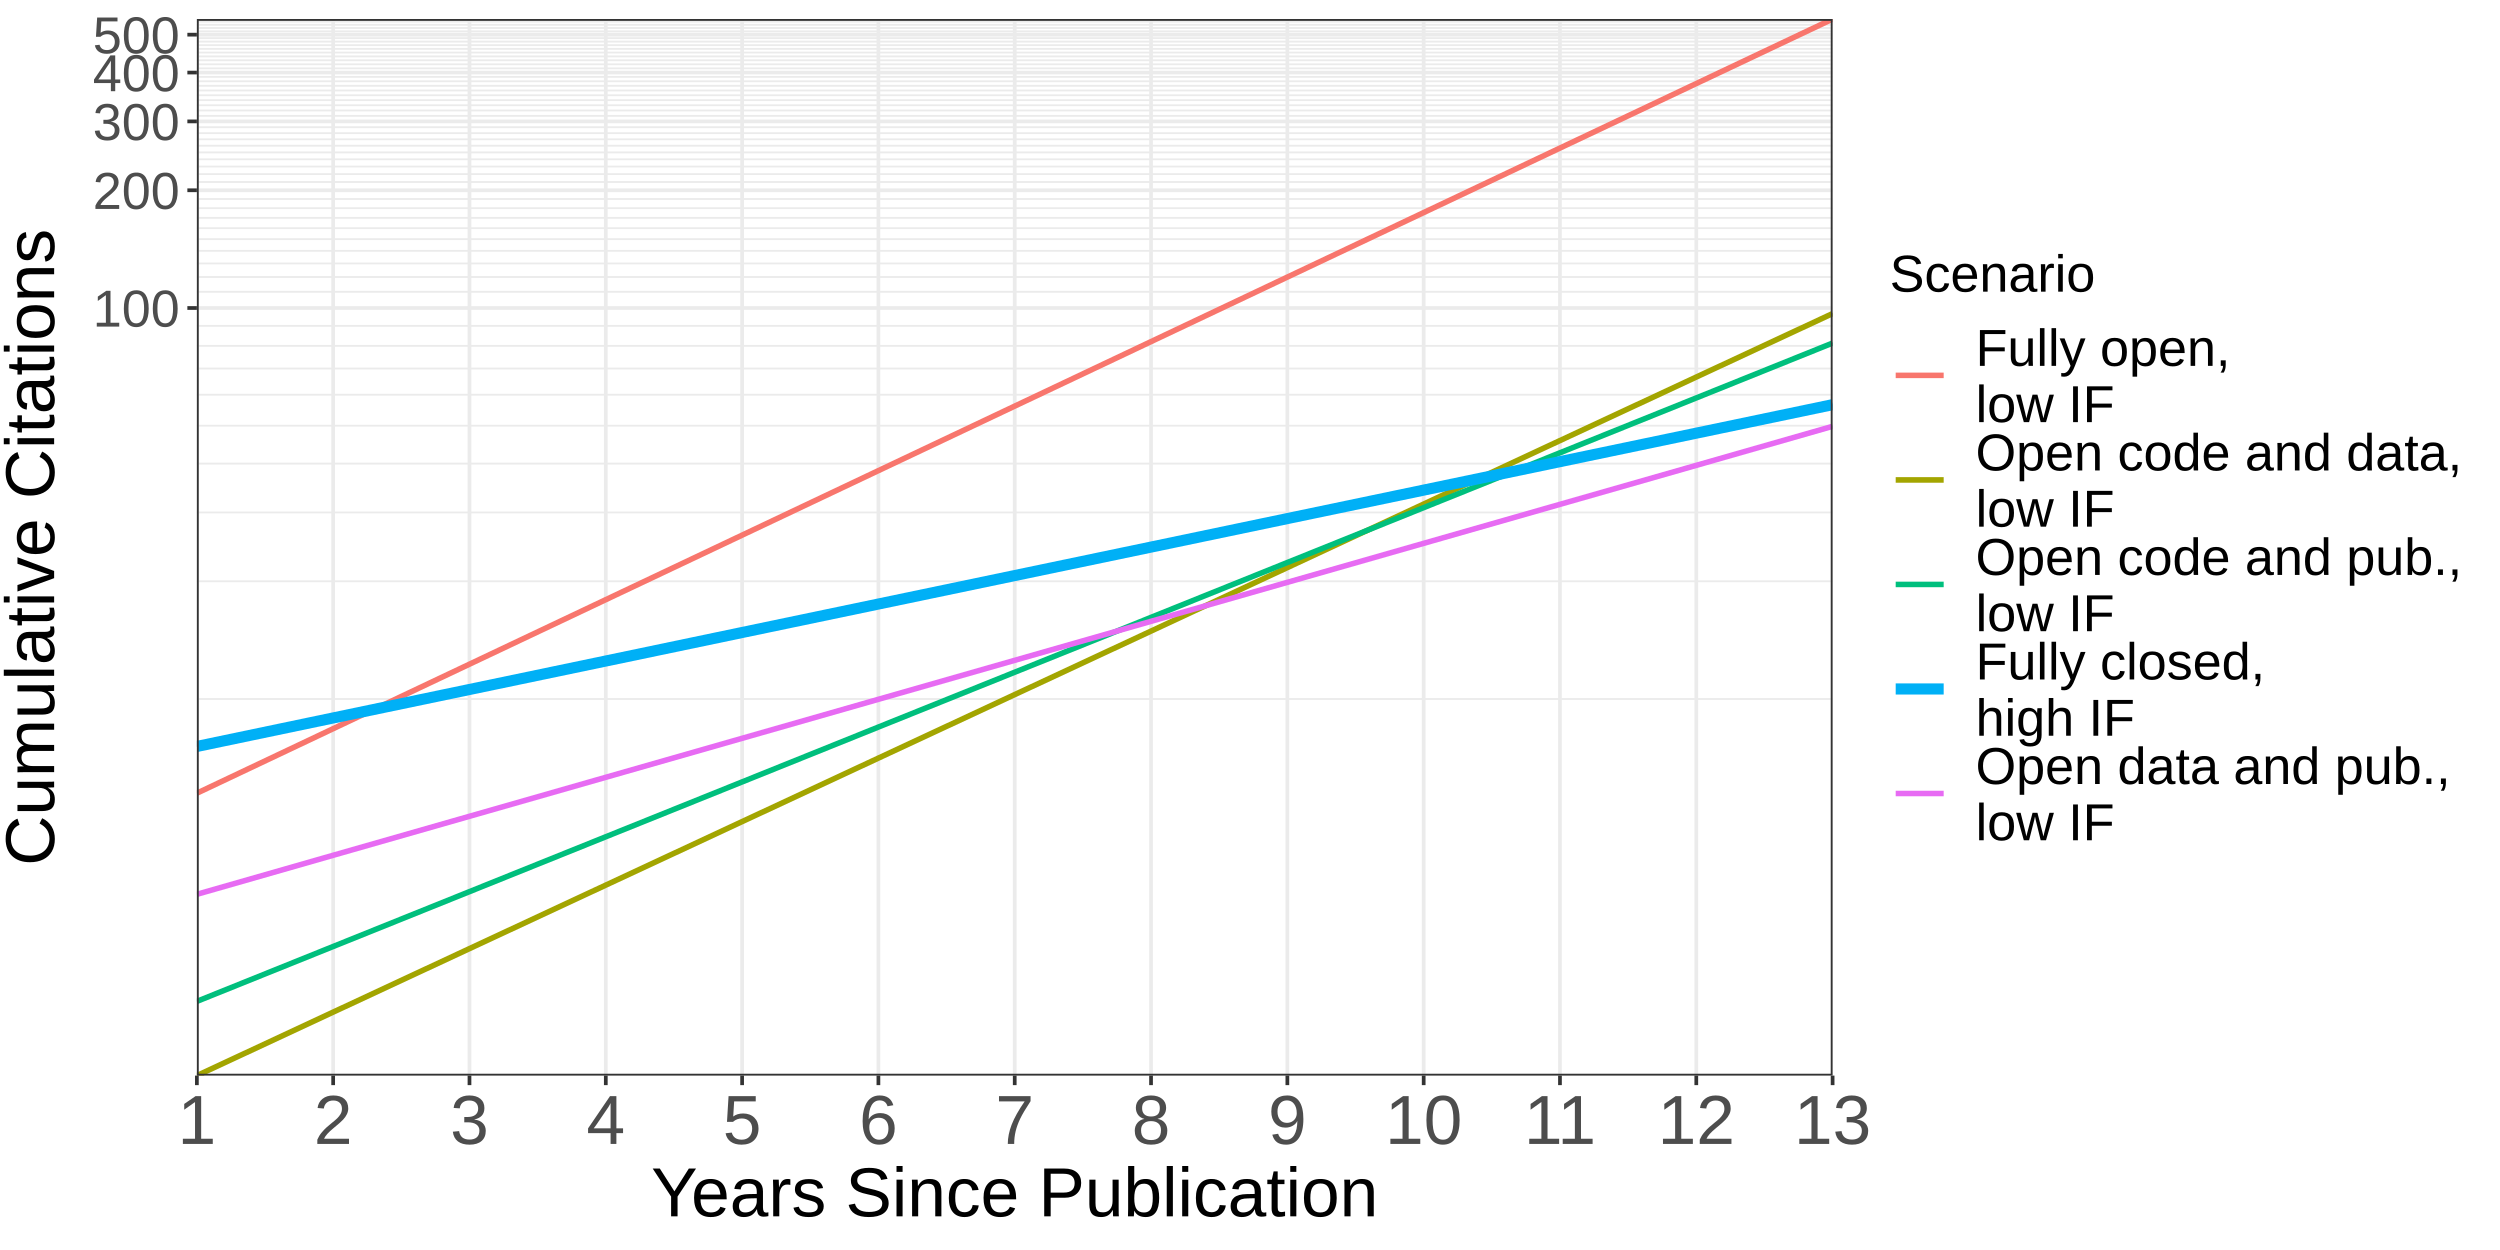
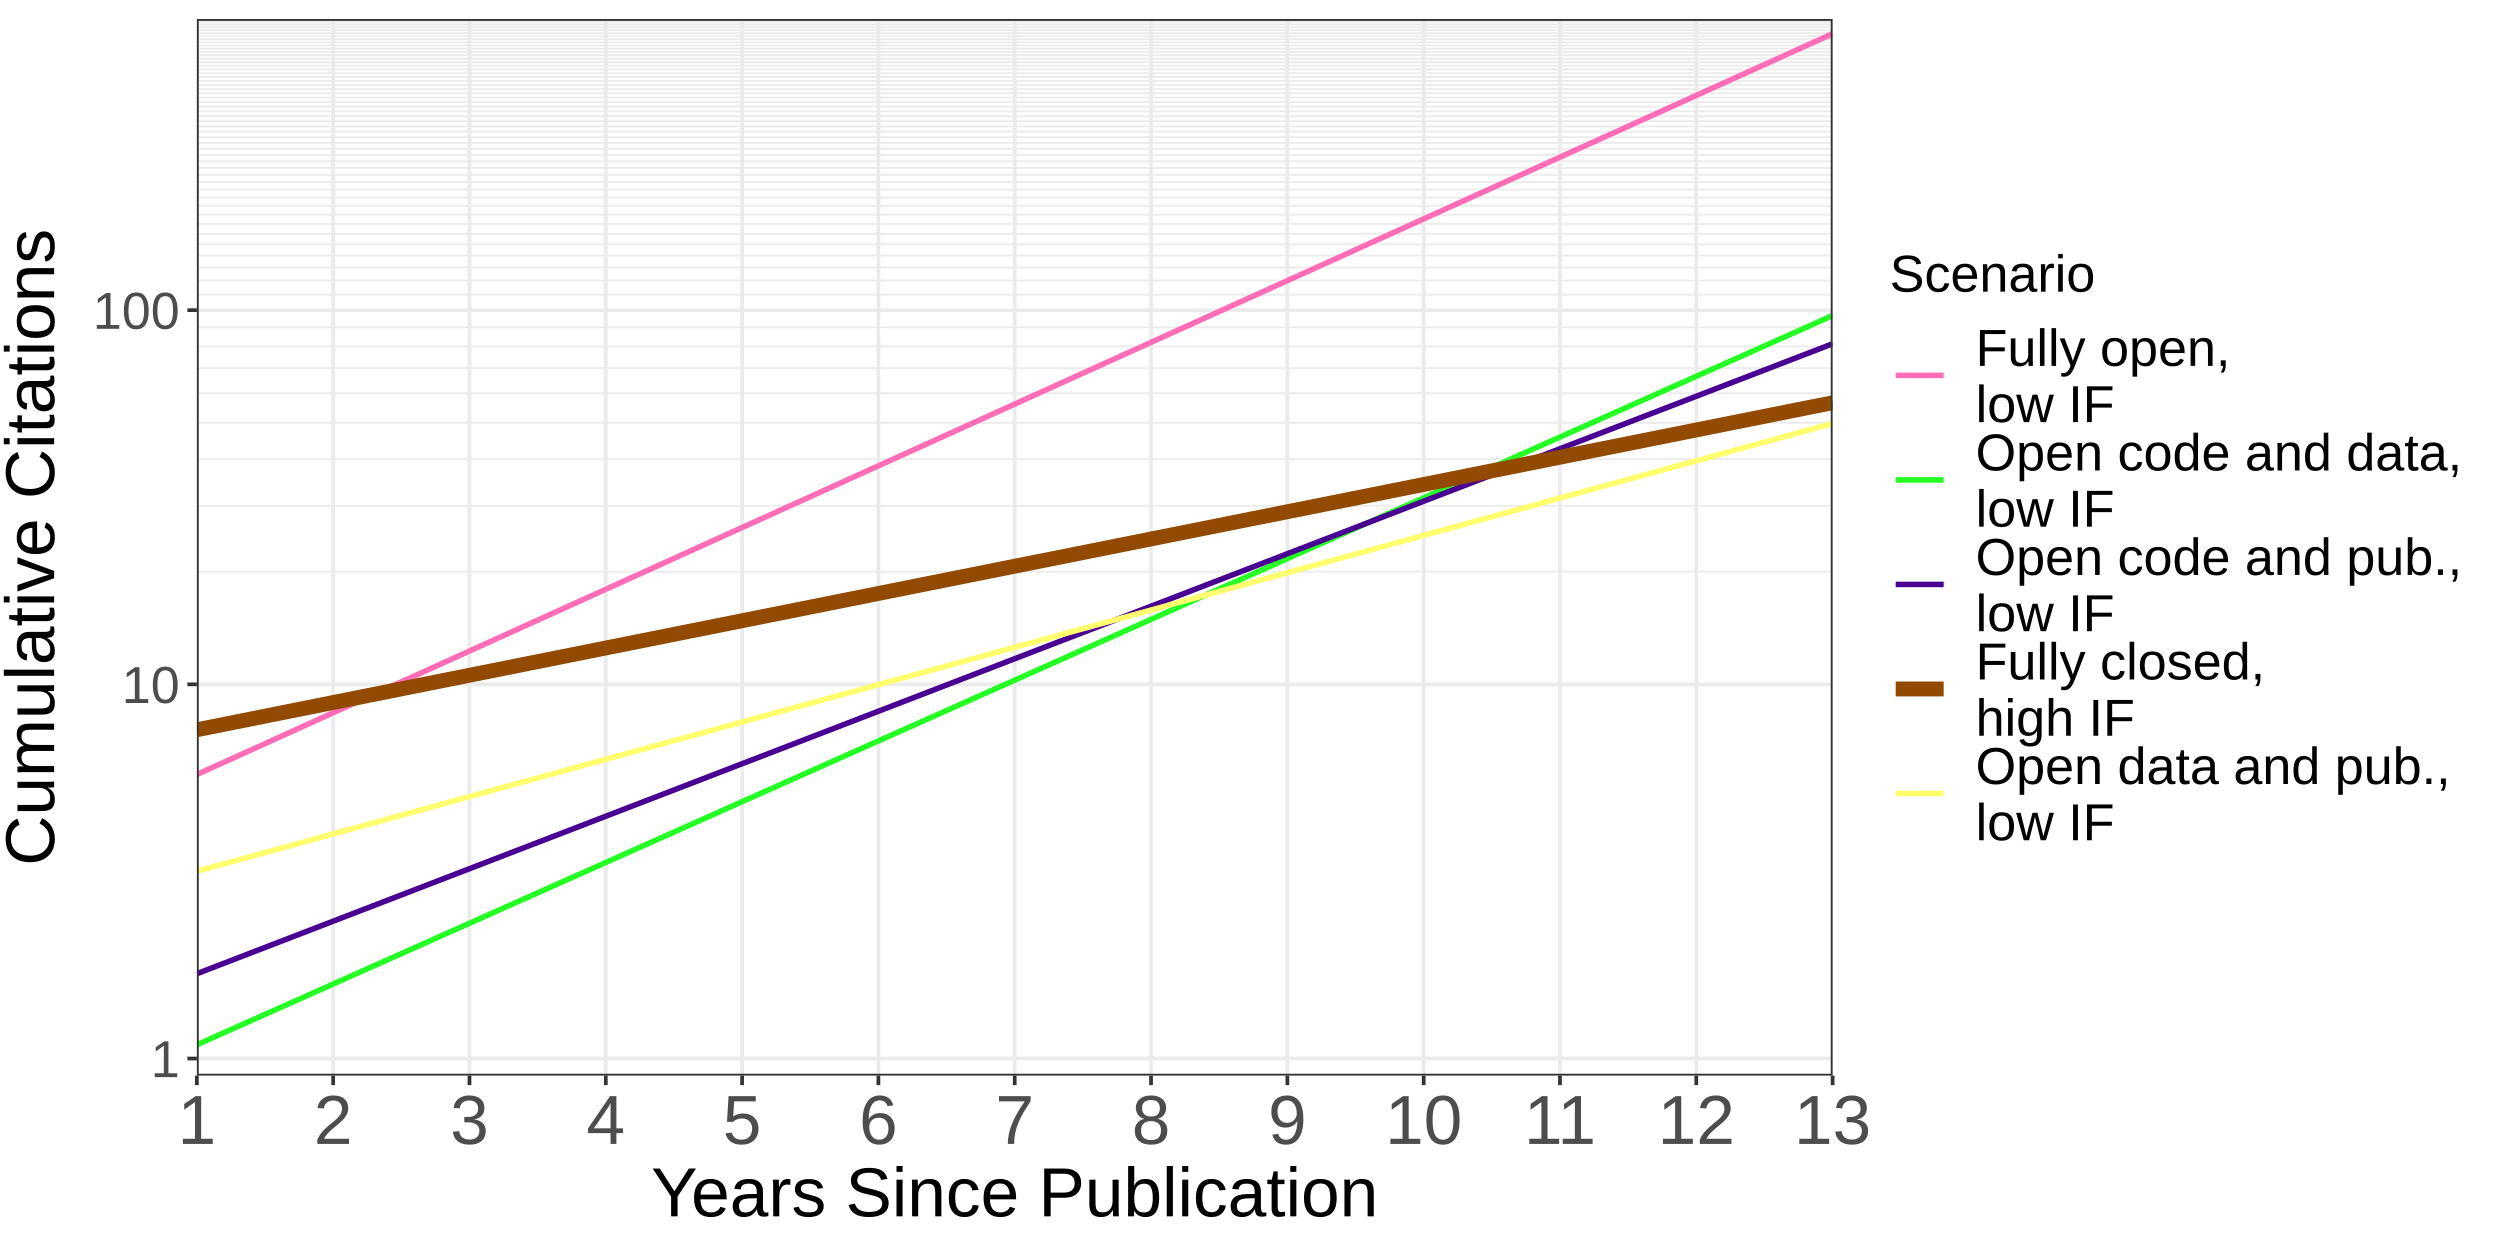
<svg xmlns="http://www.w3.org/2000/svg" class="svglite" width="720.00pt" height="360.00pt" viewBox="0 0 720.00 360.00">
  <defs>
    <style type="text/css">
    .svglite line, .svglite polyline, .svglite polygon, .svglite path, .svglite rect, .svglite circle {
      fill: none;
      stroke: #000000;
      stroke-linecap: round;
      stroke-linejoin: round;
      stroke-miterlimit: 10.00;
    }
    .svglite text {
      white-space: pre;
    }
  </style>
  </defs>
  <rect width="100%" height="100%" style="stroke: none; fill: #FFFFFF;" />
  <defs>
    <clipPath id="cpMC4wMHw3MjAuMDB8MC4wMHwzNjAuMDA=">
      <rect x="0.00" y="0.00" width="720.00" height="360.00" />
    </clipPath>
  </defs>
  <g clip-path="url(#cpMC4wMHw3MjAuMDB8MC4wMHwzNjAuMDA=)">
    <rect x="0" y="0.00" width="720.00" height="360.00" style="stroke-width: 1.07; stroke: #FFFFFF; fill: #FFFFFF;" />
  </g>
  <defs>
    <clipPath id="cpNTYuNzB8NTI3Ljc5fDUuNDh8MzA5Ljc4">
      <rect x="56.70" y="5.48" width="471.09" height="304.30" />
    </clipPath>
  </defs>
  <g clip-path="url(#cpNTYuNzB8NTI3Ljc5fDUuNDh8MzA5Ljc4)">
    <rect x="56.70" y="5.48" width="471.09" height="304.30" style="stroke-width: 1.07; stroke: none; fill: #FFFFFF;" />
-     <polyline points="56.70,201.31 527.79,201.31 " style="stroke-width: 0.53; stroke: #EBEBEB; stroke-linecap: butt;" />
-     <polyline points="56.70,167.41 527.79,167.41 " style="stroke-width: 0.53; stroke: #EBEBEB; stroke-linecap: butt;" />
-     <polyline points="56.70,147.58 527.79,147.58 " style="stroke-width: 0.53; stroke: #EBEBEB; stroke-linecap: butt;" />
-     <polyline points="56.70,133.51 527.79,133.51 " style="stroke-width: 0.53; stroke: #EBEBEB; stroke-linecap: butt;" />
-     <polyline points="56.70,122.60 527.79,122.60 " style="stroke-width: 0.53; stroke: #EBEBEB; stroke-linecap: butt;" />
-     <polyline points="56.70,113.68 527.79,113.68 " style="stroke-width: 0.53; stroke: #EBEBEB; stroke-linecap: butt;" />
-     <polyline points="56.70,106.14 527.79,106.14 " style="stroke-width: 0.53; stroke: #EBEBEB; stroke-linecap: butt;" />
-     <polyline points="56.70,99.61 527.79,99.61 " style="stroke-width: 0.53; stroke: #EBEBEB; stroke-linecap: butt;" />
-     <polyline points="56.70,93.85 527.79,93.85 " style="stroke-width: 0.53; stroke: #EBEBEB; stroke-linecap: butt;" />
-     <polyline points="56.70,84.04 527.79,84.04 " style="stroke-width: 0.53; stroke: #EBEBEB; stroke-linecap: butt;" />
-     <polyline points="56.70,79.78 527.79,79.78 " style="stroke-width: 0.53; stroke: #EBEBEB; stroke-linecap: butt;" />
-     <polyline points="56.70,75.87 527.79,75.87 " style="stroke-width: 0.53; stroke: #EBEBEB; stroke-linecap: butt;" />
-     <polyline points="56.70,72.24 527.79,72.24 " style="stroke-width: 0.53; stroke: #EBEBEB; stroke-linecap: butt;" />
-     <polyline points="56.70,68.87 527.79,68.87 " style="stroke-width: 0.53; stroke: #EBEBEB; stroke-linecap: butt;" />
-     <polyline points="56.70,65.71 527.79,65.71 " style="stroke-width: 0.53; stroke: #EBEBEB; stroke-linecap: butt;" />
-     <polyline points="56.70,62.75 527.79,62.75 " style="stroke-width: 0.53; stroke: #EBEBEB; stroke-linecap: butt;" />
-     <polyline points="56.70,59.95 527.79,59.95 " style="stroke-width: 0.53; stroke: #EBEBEB; stroke-linecap: butt;" />
-     <polyline points="56.70,57.31 527.79,57.31 " style="stroke-width: 0.53; stroke: #EBEBEB; stroke-linecap: butt;" />
-     <polyline points="56.70,52.41 527.79,52.41 " style="stroke-width: 0.53; stroke: #EBEBEB; stroke-linecap: butt;" />
-     <polyline points="56.70,50.14 527.79,50.14 " style="stroke-width: 0.53; stroke: #EBEBEB; stroke-linecap: butt;" />
-     <polyline points="56.70,47.97 527.79,47.97 " style="stroke-width: 0.53; stroke: #EBEBEB; stroke-linecap: butt;" />
-     <polyline points="56.70,45.88 527.79,45.88 " style="stroke-width: 0.53; stroke: #EBEBEB; stroke-linecap: butt;" />
-     <polyline points="56.70,43.89 527.79,43.89 " style="stroke-width: 0.53; stroke: #EBEBEB; stroke-linecap: butt;" />
-     <polyline points="56.70,41.97 527.79,41.97 " style="stroke-width: 0.53; stroke: #EBEBEB; stroke-linecap: butt;" />
-     <polyline points="56.70,40.12 527.79,40.12 " style="stroke-width: 0.53; stroke: #EBEBEB; stroke-linecap: butt;" />
-     <polyline points="56.70,38.35 527.79,38.35 " style="stroke-width: 0.53; stroke: #EBEBEB; stroke-linecap: butt;" />
-     <polyline points="56.70,36.63 527.79,36.63 " style="stroke-width: 0.53; stroke: #EBEBEB; stroke-linecap: butt;" />
-     <polyline points="56.70,33.37 527.79,33.37 " style="stroke-width: 0.53; stroke: #EBEBEB; stroke-linecap: butt;" />
-     <polyline points="56.70,31.81 527.79,31.81 " style="stroke-width: 0.53; stroke: #EBEBEB; stroke-linecap: butt;" />
-     <polyline points="56.70,30.31 527.79,30.31 " style="stroke-width: 0.53; stroke: #EBEBEB; stroke-linecap: butt;" />
-     <polyline points="56.70,28.85 527.79,28.85 " style="stroke-width: 0.53; stroke: #EBEBEB; stroke-linecap: butt;" />
-     <polyline points="56.70,27.43 527.79,27.43 " style="stroke-width: 0.53; stroke: #EBEBEB; stroke-linecap: butt;" />
-     <polyline points="56.70,26.05 527.79,26.05 " style="stroke-width: 0.53; stroke: #EBEBEB; stroke-linecap: butt;" />
-     <polyline points="56.70,24.71 527.79,24.71 " style="stroke-width: 0.53; stroke: #EBEBEB; stroke-linecap: butt;" />
-     <polyline points="56.70,23.41 527.79,23.41 " style="stroke-width: 0.53; stroke: #EBEBEB; stroke-linecap: butt;" />
-     <polyline points="56.70,22.14 527.79,22.14 " style="stroke-width: 0.53; stroke: #EBEBEB; stroke-linecap: butt;" />
-     <polyline points="56.70,19.69 527.79,19.69 " style="stroke-width: 0.53; stroke: #EBEBEB; stroke-linecap: butt;" />
-     <polyline points="56.70,18.52 527.79,18.52 " style="stroke-width: 0.53; stroke: #EBEBEB; stroke-linecap: butt;" />
-     <polyline points="56.70,17.36 527.79,17.36 " style="stroke-width: 0.53; stroke: #EBEBEB; stroke-linecap: butt;" />
-     <polyline points="56.70,16.24 527.79,16.24 " style="stroke-width: 0.53; stroke: #EBEBEB; stroke-linecap: butt;" />
-     <polyline points="56.70,15.14 527.79,15.14 " style="stroke-width: 0.53; stroke: #EBEBEB; stroke-linecap: butt;" />
-     <polyline points="56.70,14.07 527.79,14.07 " style="stroke-width: 0.53; stroke: #EBEBEB; stroke-linecap: butt;" />
-     <polyline points="56.70,13.01 527.79,13.01 " style="stroke-width: 0.53; stroke: #EBEBEB; stroke-linecap: butt;" />
-     <polyline points="56.70,11.98 527.79,11.98 " style="stroke-width: 0.53; stroke: #EBEBEB; stroke-linecap: butt;" />
-     <polyline points="56.70,10.98 527.79,10.98 " style="stroke-width: 0.53; stroke: #EBEBEB; stroke-linecap: butt;" />
-     <polyline points="56.70,9.02 527.79,9.02 " style="stroke-width: 0.53; stroke: #EBEBEB; stroke-linecap: butt;" />
-     <polyline points="56.70,8.07 527.79,8.07 " style="stroke-width: 0.53; stroke: #EBEBEB; stroke-linecap: butt;" />
-     <polyline points="56.70,7.14 527.79,7.14 " style="stroke-width: 0.53; stroke: #EBEBEB; stroke-linecap: butt;" />
-     <polyline points="56.70,6.22 527.79,6.22 " style="stroke-width: 0.53; stroke: #EBEBEB; stroke-linecap: butt;" />
-     <polyline points="56.70,88.70 527.79,88.70 " style="stroke-width: 1.07; stroke: #EBEBEB; stroke-linecap: butt;" />
-     <polyline points="56.70,54.80 527.79,54.80 " style="stroke-width: 1.07; stroke: #EBEBEB; stroke-linecap: butt;" />
-     <polyline points="56.70,34.97 527.79,34.97 " style="stroke-width: 1.07; stroke: #EBEBEB; stroke-linecap: butt;" />
-     <polyline points="56.70,20.90 527.79,20.90 " style="stroke-width: 1.07; stroke: #EBEBEB; stroke-linecap: butt;" />
-     <polyline points="56.70,9.99 527.79,9.99 " style="stroke-width: 1.07; stroke: #EBEBEB; stroke-linecap: butt;" />
+     <polyline points="56.70,164.65 527.79,164.65 " style="stroke-width: 0.53; stroke: #EBEBEB; stroke-linecap: butt;" />
+     <polyline points="56.70,145.68 527.79,145.68 " style="stroke-width: 0.53; stroke: #EBEBEB; stroke-linecap: butt;" />
+     <polyline points="56.70,132.21 527.79,132.21 " style="stroke-width: 0.53; stroke: #EBEBEB; stroke-linecap: butt;" />
+     <polyline points="56.70,121.77 527.79,121.77 " style="stroke-width: 0.53; stroke: #EBEBEB; stroke-linecap: butt;" />
+     <polyline points="56.70,113.24 527.79,113.24 " style="stroke-width: 0.53; stroke: #EBEBEB; stroke-linecap: butt;" />
+     <polyline points="56.70,106.03 527.79,106.03 " style="stroke-width: 0.53; stroke: #EBEBEB; stroke-linecap: butt;" />
+     <polyline points="56.70,99.78 527.79,99.78 " style="stroke-width: 0.53; stroke: #EBEBEB; stroke-linecap: butt;" />
+     <polyline points="56.70,94.26 527.79,94.26 " style="stroke-width: 0.53; stroke: #EBEBEB; stroke-linecap: butt;" />
+     <polyline points="56.70,84.87 527.79,84.87 " style="stroke-width: 0.53; stroke: #EBEBEB; stroke-linecap: butt;" />
+     <polyline points="56.70,80.80 527.79,80.80 " style="stroke-width: 0.53; stroke: #EBEBEB; stroke-linecap: butt;" />
+     <polyline points="56.70,77.05 527.79,77.05 " style="stroke-width: 0.53; stroke: #EBEBEB; stroke-linecap: butt;" />
+     <polyline points="56.70,73.59 527.79,73.59 " style="stroke-width: 0.53; stroke: #EBEBEB; stroke-linecap: butt;" />
+     <polyline points="56.70,70.36 527.79,70.36 " style="stroke-width: 0.53; stroke: #EBEBEB; stroke-linecap: butt;" />
+     <polyline points="56.70,67.34 527.79,67.34 " style="stroke-width: 0.53; stroke: #EBEBEB; stroke-linecap: butt;" />
+     <polyline points="56.70,64.50 527.79,64.50 " style="stroke-width: 0.53; stroke: #EBEBEB; stroke-linecap: butt;" />
+     <polyline points="56.70,61.82 527.79,61.82 " style="stroke-width: 0.53; stroke: #EBEBEB; stroke-linecap: butt;" />
+     <polyline points="56.70,59.29 527.79,59.29 " style="stroke-width: 0.53; stroke: #EBEBEB; stroke-linecap: butt;" />
+     <polyline points="56.70,56.89 527.79,56.89 " style="stroke-width: 0.53; stroke: #EBEBEB; stroke-linecap: butt;" />
+     <polyline points="56.70,54.61 527.79,54.61 " style="stroke-width: 0.53; stroke: #EBEBEB; stroke-linecap: butt;" />
+     <polyline points="56.70,52.43 527.79,52.43 " style="stroke-width: 0.53; stroke: #EBEBEB; stroke-linecap: butt;" />
+     <polyline points="56.70,50.35 527.79,50.35 " style="stroke-width: 0.53; stroke: #EBEBEB; stroke-linecap: butt;" />
+     <polyline points="56.70,48.36 527.79,48.36 " style="stroke-width: 0.53; stroke: #EBEBEB; stroke-linecap: butt;" />
+     <polyline points="56.70,46.45 527.79,46.45 " style="stroke-width: 0.53; stroke: #EBEBEB; stroke-linecap: butt;" />
+     <polyline points="56.70,44.62 527.79,44.62 " style="stroke-width: 0.53; stroke: #EBEBEB; stroke-linecap: butt;" />
+     <polyline points="56.70,42.85 527.79,42.85 " style="stroke-width: 0.53; stroke: #EBEBEB; stroke-linecap: butt;" />
+     <polyline points="56.70,41.15 527.79,41.15 " style="stroke-width: 0.53; stroke: #EBEBEB; stroke-linecap: butt;" />
+     <polyline points="56.70,39.51 527.79,39.51 " style="stroke-width: 0.53; stroke: #EBEBEB; stroke-linecap: butt;" />
+     <polyline points="56.70,37.92 527.79,37.92 " style="stroke-width: 0.53; stroke: #EBEBEB; stroke-linecap: butt;" />
+     <polyline points="56.70,36.38 527.79,36.38 " style="stroke-width: 0.53; stroke: #EBEBEB; stroke-linecap: butt;" />
+     <polyline points="56.70,34.90 527.79,34.90 " style="stroke-width: 0.53; stroke: #EBEBEB; stroke-linecap: butt;" />
+     <polyline points="56.70,33.46 527.79,33.46 " style="stroke-width: 0.53; stroke: #EBEBEB; stroke-linecap: butt;" />
+     <polyline points="56.70,32.06 527.79,32.06 " style="stroke-width: 0.53; stroke: #EBEBEB; stroke-linecap: butt;" />
+     <polyline points="56.70,30.70 527.79,30.70 " style="stroke-width: 0.53; stroke: #EBEBEB; stroke-linecap: butt;" />
+     <polyline points="56.70,29.39 527.79,29.39 " style="stroke-width: 0.53; stroke: #EBEBEB; stroke-linecap: butt;" />
+     <polyline points="56.70,28.10 527.79,28.10 " style="stroke-width: 0.53; stroke: #EBEBEB; stroke-linecap: butt;" />
+     <polyline points="56.70,26.86 527.79,26.86 " style="stroke-width: 0.53; stroke: #EBEBEB; stroke-linecap: butt;" />
+     <polyline points="56.70,25.64 527.79,25.64 " style="stroke-width: 0.53; stroke: #EBEBEB; stroke-linecap: butt;" />
+     <polyline points="56.70,24.46 527.79,24.46 " style="stroke-width: 0.53; stroke: #EBEBEB; stroke-linecap: butt;" />
+     <polyline points="56.70,23.30 527.79,23.30 " style="stroke-width: 0.53; stroke: #EBEBEB; stroke-linecap: butt;" />
+     <polyline points="56.70,22.17 527.79,22.17 " style="stroke-width: 0.53; stroke: #EBEBEB; stroke-linecap: butt;" />
+     <polyline points="56.70,21.07 527.79,21.07 " style="stroke-width: 0.53; stroke: #EBEBEB; stroke-linecap: butt;" />
+     <polyline points="56.70,19.99 527.79,19.99 " style="stroke-width: 0.53; stroke: #EBEBEB; stroke-linecap: butt;" />
+     <polyline points="56.70,18.94 527.79,18.94 " style="stroke-width: 0.53; stroke: #EBEBEB; stroke-linecap: butt;" />
+     <polyline points="56.70,17.91 527.79,17.91 " style="stroke-width: 0.53; stroke: #EBEBEB; stroke-linecap: butt;" />
+     <polyline points="56.70,16.91 527.79,16.91 " style="stroke-width: 0.53; stroke: #EBEBEB; stroke-linecap: butt;" />
+     <polyline points="56.70,15.92 527.79,15.92 " style="stroke-width: 0.53; stroke: #EBEBEB; stroke-linecap: butt;" />
+     <polyline points="56.70,14.96 527.79,14.96 " style="stroke-width: 0.53; stroke: #EBEBEB; stroke-linecap: butt;" />
+     <polyline points="56.70,14.01 527.79,14.01 " style="stroke-width: 0.53; stroke: #EBEBEB; stroke-linecap: butt;" />
+     <polyline points="56.70,13.09 527.79,13.09 " style="stroke-width: 0.53; stroke: #EBEBEB; stroke-linecap: butt;" />
+     <polyline points="56.70,12.18 527.79,12.18 " style="stroke-width: 0.53; stroke: #EBEBEB; stroke-linecap: butt;" />
+     <polyline points="56.70,11.29 527.79,11.29 " style="stroke-width: 0.53; stroke: #EBEBEB; stroke-linecap: butt;" />
+     <polyline points="56.70,10.41 527.79,10.41 " style="stroke-width: 0.53; stroke: #EBEBEB; stroke-linecap: butt;" />
+     <polyline points="56.70,9.55 527.79,9.55 " style="stroke-width: 0.53; stroke: #EBEBEB; stroke-linecap: butt;" />
+     <polyline points="56.70,8.71 527.79,8.71 " style="stroke-width: 0.53; stroke: #EBEBEB; stroke-linecap: butt;" />
+     <polyline points="56.70,7.88 527.79,7.88 " style="stroke-width: 0.53; stroke: #EBEBEB; stroke-linecap: butt;" />
+     <polyline points="56.70,7.07 527.79,7.07 " style="stroke-width: 0.53; stroke: #EBEBEB; stroke-linecap: butt;" />
+     <polyline points="56.70,6.27 527.79,6.27 " style="stroke-width: 0.53; stroke: #EBEBEB; stroke-linecap: butt;" />
+     <polyline points="56.70,5.48 527.79,5.48 " style="stroke-width: 0.53; stroke: #EBEBEB; stroke-linecap: butt;" />
+     <polyline points="56.70,304.85 527.79,304.85 " style="stroke-width: 1.07; stroke: #EBEBEB; stroke-linecap: butt;" />
+     <polyline points="56.70,197.09 527.79,197.09 " style="stroke-width: 1.07; stroke: #EBEBEB; stroke-linecap: butt;" />
+     <polyline points="56.70,89.33 527.79,89.33 " style="stroke-width: 1.07; stroke: #EBEBEB; stroke-linecap: butt;" />
    <polyline points="56.70,309.78 56.70,5.48 " style="stroke-width: 1.07; stroke: #EBEBEB; stroke-linecap: butt;" />
    <polyline points="95.95,309.78 95.95,5.48 " style="stroke-width: 1.07; stroke: #EBEBEB; stroke-linecap: butt;" />
    <polyline points="135.21,309.78 135.21,5.48 " style="stroke-width: 1.07; stroke: #EBEBEB; stroke-linecap: butt;" />
    <polyline points="174.47,309.78 174.47,5.48 " style="stroke-width: 1.07; stroke: #EBEBEB; stroke-linecap: butt;" />
    <polyline points="213.73,309.78 213.73,5.48 " style="stroke-width: 1.07; stroke: #EBEBEB; stroke-linecap: butt;" />
    <polyline points="252.98,309.78 252.98,5.48 " style="stroke-width: 1.07; stroke: #EBEBEB; stroke-linecap: butt;" />
    <polyline points="292.24,309.78 292.24,5.48 " style="stroke-width: 1.07; stroke: #EBEBEB; stroke-linecap: butt;" />
    <polyline points="331.50,309.78 331.50,5.48 " style="stroke-width: 1.07; stroke: #EBEBEB; stroke-linecap: butt;" />
    <polyline points="370.76,309.78 370.76,5.48 " style="stroke-width: 1.07; stroke: #EBEBEB; stroke-linecap: butt;" />
    <polyline points="410.02,309.78 410.02,5.48 " style="stroke-width: 1.07; stroke: #EBEBEB; stroke-linecap: butt;" />
    <polyline points="449.27,309.78 449.27,5.48 " style="stroke-width: 1.07; stroke: #EBEBEB; stroke-linecap: butt;" />
    <polyline points="488.53,309.78 488.53,5.48 " style="stroke-width: 1.07; stroke: #EBEBEB; stroke-linecap: butt;" />
    <polyline points="527.79,309.78 527.79,5.48 " style="stroke-width: 1.07; stroke: #EBEBEB; stroke-linecap: butt;" />
-     <polyline points="56.70,228.44 95.95,209.86 135.21,191.28 174.47,172.70 213.73,154.12 252.98,135.54 292.24,116.96 331.50,98.38 370.76,79.80 410.02,61.22 449.27,42.64 488.53,24.06 527.79,5.48 " style="stroke-width: 1.60; stroke: #F8766D; stroke-linecap: butt;" />
-     <polyline points="56.70,309.78 95.95,291.49 135.21,273.20 174.47,254.91 213.73,236.62 252.98,218.33 292.24,200.04 331.50,181.75 370.76,163.46 410.02,145.17 449.27,126.88 488.53,108.59 527.79,90.30 " style="stroke-width: 1.60; stroke: #A3A500; stroke-linecap: butt;" />
-     <polyline points="56.70,288.39 95.95,272.59 135.21,256.79 174.47,240.99 213.73,225.19 252.98,209.39 292.24,193.60 331.50,177.80 370.76,162.00 410.02,146.20 449.27,130.40 488.53,114.60 527.79,98.80 " style="stroke-width: 1.60; stroke: #00BF7D; stroke-linecap: butt;" />
-     <polyline points="56.70,214.98 95.95,206.77 135.21,198.57 174.47,190.37 213.73,182.16 252.98,173.96 292.24,165.76 331.50,157.56 370.76,149.35 410.02,141.15 449.27,132.95 488.53,124.75 527.79,116.54 " style="stroke-width: 3.20; stroke: #00B0F6; stroke-linecap: butt;" />
-     <polyline points="56.70,257.56 95.95,246.32 135.21,235.09 174.47,223.86 213.73,212.63 252.98,201.40 292.24,190.17 331.50,178.94 370.76,167.71 410.02,156.48 449.27,145.25 488.53,134.02 527.79,122.78 " style="stroke-width: 1.60; stroke: #E76BF3; stroke-linecap: butt;" />
+     <polyline points="56.70,223.05 95.95,205.27 135.21,187.49 174.47,169.71 213.73,151.93 252.98,134.15 292.24,116.37 331.50,98.59 370.76,80.82 410.02,63.04 449.27,45.26 488.53,27.48 527.79,9.70 " style="stroke-width: 1.60; stroke: #FF6DB6; stroke-linecap: butt;" />
+     <polyline points="56.70,300.89 95.95,283.39 135.21,265.89 174.47,248.39 213.73,230.88 252.98,213.38 292.24,195.88 331.50,178.38 370.76,160.88 410.02,143.37 449.27,125.87 488.53,108.37 527.79,90.87 " style="stroke-width: 1.60; stroke: #24FF24; stroke-linecap: butt;" />
+     <polyline points="56.70,280.42 95.95,265.30 135.21,250.18 174.47,235.07 213.73,219.95 252.98,204.83 292.24,189.71 331.50,174.59 370.76,159.47 410.02,144.35 449.27,129.24 488.53,114.12 527.79,99.00 " style="stroke-width: 1.60; stroke: #490092; stroke-linecap: butt;" />
+     <polyline points="56.70,210.17 95.95,202.32 135.21,194.47 174.47,186.62 213.73,178.77 252.98,170.92 292.24,163.07 331.50,155.22 370.76,147.37 410.02,139.53 449.27,131.68 488.53,123.83 527.79,115.98 " style="stroke-width: 4.27; stroke: #924900; stroke-linecap: butt;" />
+     <polyline points="56.70,250.92 95.95,240.17 135.21,229.42 174.47,218.67 213.73,207.93 252.98,197.18 292.24,186.43 331.50,175.69 370.76,164.94 410.02,154.19 449.27,143.44 488.53,132.70 527.79,121.95 " style="stroke-width: 1.60; stroke: #FFFF6D; stroke-linecap: butt;" />
    <rect x="56.70" y="5.48" width="471.09" height="304.30" style="stroke-width: 1.07; stroke: #333333;" />
  </g>
  <g clip-path="url(#cpMC4wMHw3MjAuMDB8MC4wMHwzNjAuMDA=)">
-     <text x="51.76" y="94.07" text-anchor="end" style="font-size: 15.00px;fill: #4D4D4D; font-family: &quot;Arial&quot;;" textLength="25.01px" lengthAdjust="spacingAndGlyphs">100</text>
-     <text x="51.76" y="60.17" text-anchor="end" style="font-size: 15.00px;fill: #4D4D4D; font-family: &quot;Arial&quot;;" textLength="25.01px" lengthAdjust="spacingAndGlyphs">200</text>
-     <text x="51.76" y="40.34" text-anchor="end" style="font-size: 15.00px;fill: #4D4D4D; font-family: &quot;Arial&quot;;" textLength="25.01px" lengthAdjust="spacingAndGlyphs">300</text>
-     <text x="51.76" y="26.27" text-anchor="end" style="font-size: 15.00px;fill: #4D4D4D; font-family: &quot;Arial&quot;;" textLength="25.01px" lengthAdjust="spacingAndGlyphs">400</text>
-     <text x="51.76" y="15.36" text-anchor="end" style="font-size: 15.00px;fill: #4D4D4D; font-family: &quot;Arial&quot;;" textLength="25.01px" lengthAdjust="spacingAndGlyphs">500</text>
-     <polyline points="53.96,88.70 56.70,88.70 " style="stroke-width: 1.07; stroke: #333333; stroke-linecap: butt;" />
-     <polyline points="53.96,54.80 56.70,54.80 " style="stroke-width: 1.07; stroke: #333333; stroke-linecap: butt;" />
-     <polyline points="53.96,34.97 56.70,34.97 " style="stroke-width: 1.07; stroke: #333333; stroke-linecap: butt;" />
-     <polyline points="53.96,20.90 56.70,20.90 " style="stroke-width: 1.07; stroke: #333333; stroke-linecap: butt;" />
-     <polyline points="53.96,9.99 56.70,9.99 " style="stroke-width: 1.07; stroke: #333333; stroke-linecap: butt;" />
+     <text x="51.76" y="310.22" text-anchor="end" style="font-size: 15.00px;fill: #4D4D4D; font-family: &quot;Arial&quot;;" textLength="8.34px" lengthAdjust="spacingAndGlyphs">1</text>
+     <text x="51.76" y="202.46" text-anchor="end" style="font-size: 15.00px;fill: #4D4D4D; font-family: &quot;Arial&quot;;" textLength="16.68px" lengthAdjust="spacingAndGlyphs">10</text>
+     <text x="51.76" y="94.70" text-anchor="end" style="font-size: 15.00px;fill: #4D4D4D; font-family: &quot;Arial&quot;;" textLength="25.01px" lengthAdjust="spacingAndGlyphs">100</text>
+     <polyline points="53.96,304.85 56.70,304.85 " style="stroke-width: 1.07; stroke: #333333; stroke-linecap: butt;" />
+     <polyline points="53.96,197.09 56.70,197.09 " style="stroke-width: 1.07; stroke: #333333; stroke-linecap: butt;" />
+     <polyline points="53.96,89.33 56.70,89.33 " style="stroke-width: 1.07; stroke: #333333; stroke-linecap: butt;" />
    <polyline points="56.70,312.52 56.70,309.78 " style="stroke-width: 1.07; stroke: #333333; stroke-linecap: butt;" />
    <polyline points="95.95,312.52 95.95,309.78 " style="stroke-width: 1.07; stroke: #333333; stroke-linecap: butt;" />
    <polyline points="135.21,312.52 135.21,309.78 " style="stroke-width: 1.07; stroke: #333333; stroke-linecap: butt;" />
    <polyline points="174.47,312.52 174.47,309.78 " style="stroke-width: 1.07; stroke: #333333; stroke-linecap: butt;" />
    <polyline points="213.73,312.52 213.73,309.78 " style="stroke-width: 1.07; stroke: #333333; stroke-linecap: butt;" />
    <polyline points="252.98,312.52 252.98,309.78 " style="stroke-width: 1.07; stroke: #333333; stroke-linecap: butt;" />
    <polyline points="292.24,312.52 292.24,309.78 " style="stroke-width: 1.07; stroke: #333333; stroke-linecap: butt;" />
    <polyline points="331.50,312.52 331.50,309.78 " style="stroke-width: 1.07; stroke: #333333; stroke-linecap: butt;" />
    <polyline points="370.76,312.52 370.76,309.78 " style="stroke-width: 1.07; stroke: #333333; stroke-linecap: butt;" />
    <polyline points="410.02,312.52 410.02,309.78 " style="stroke-width: 1.07; stroke: #333333; stroke-linecap: butt;" />
    <polyline points="449.27,312.52 449.27,309.78 " style="stroke-width: 1.07; stroke: #333333; stroke-linecap: butt;" />
    <polyline points="488.53,312.52 488.53,309.78 " style="stroke-width: 1.07; stroke: #333333; stroke-linecap: butt;" />
    <polyline points="527.79,312.52 527.79,309.78 " style="stroke-width: 1.07; stroke: #333333; stroke-linecap: butt;" />
    <text x="56.70" y="329.46" text-anchor="middle" style="font-size: 20.00px;fill: #4D4D4D; font-family: &quot;Arial&quot;;" textLength="11.12px" lengthAdjust="spacingAndGlyphs">1</text>
    <text x="95.95" y="329.46" text-anchor="middle" style="font-size: 20.00px;fill: #4D4D4D; font-family: &quot;Arial&quot;;" textLength="11.12px" lengthAdjust="spacingAndGlyphs">2</text>
    <text x="135.21" y="329.46" text-anchor="middle" style="font-size: 20.00px;fill: #4D4D4D; font-family: &quot;Arial&quot;;" textLength="11.12px" lengthAdjust="spacingAndGlyphs">3</text>
    <text x="174.47" y="329.46" text-anchor="middle" style="font-size: 20.00px;fill: #4D4D4D; font-family: &quot;Arial&quot;;" textLength="11.12px" lengthAdjust="spacingAndGlyphs">4</text>
    <text x="213.73" y="329.46" text-anchor="middle" style="font-size: 20.00px;fill: #4D4D4D; font-family: &quot;Arial&quot;;" textLength="11.12px" lengthAdjust="spacingAndGlyphs">5</text>
    <text x="252.98" y="329.46" text-anchor="middle" style="font-size: 20.00px;fill: #4D4D4D; font-family: &quot;Arial&quot;;" textLength="11.12px" lengthAdjust="spacingAndGlyphs">6</text>
    <text x="292.24" y="329.46" text-anchor="middle" style="font-size: 20.00px;fill: #4D4D4D; font-family: &quot;Arial&quot;;" textLength="11.12px" lengthAdjust="spacingAndGlyphs">7</text>
    <text x="331.50" y="329.46" text-anchor="middle" style="font-size: 20.00px;fill: #4D4D4D; font-family: &quot;Arial&quot;;" textLength="11.12px" lengthAdjust="spacingAndGlyphs">8</text>
    <text x="370.76" y="329.46" text-anchor="middle" style="font-size: 20.00px;fill: #4D4D4D; font-family: &quot;Arial&quot;;" textLength="11.12px" lengthAdjust="spacingAndGlyphs">9</text>
    <text x="410.02" y="329.46" text-anchor="middle" style="font-size: 20.00px;fill: #4D4D4D; font-family: &quot;Arial&quot;;" textLength="22.25px" lengthAdjust="spacingAndGlyphs">10</text>
    <text x="449.27" y="329.46" text-anchor="middle" style="font-size: 20.00px;fill: #4D4D4D; font-family: &quot;Arial&quot;;" textLength="20.76px" lengthAdjust="spacingAndGlyphs">11</text>
    <text x="488.53" y="329.46" text-anchor="middle" style="font-size: 20.00px;fill: #4D4D4D; font-family: &quot;Arial&quot;;" textLength="22.25px" lengthAdjust="spacingAndGlyphs">12</text>
    <text x="527.79" y="329.46" text-anchor="middle" style="font-size: 20.00px;fill: #4D4D4D; font-family: &quot;Arial&quot;;" textLength="22.25px" lengthAdjust="spacingAndGlyphs">13</text>
    <text x="292.24" y="350.31" text-anchor="middle" style="font-size: 20.00px; font-family: &quot;Arial&quot;;" textLength="209.41px" lengthAdjust="spacingAndGlyphs">Years Since Publication</text>
    <text transform="translate(15.59,157.63) rotate(-90)" text-anchor="middle" style="font-size: 20.00px; font-family: &quot;Arial&quot;;" textLength="183.42px" lengthAdjust="spacingAndGlyphs">Cumulative Citations</text>
    <rect x="538.75" y="66.21" width="175.77" height="182.85" style="stroke-width: 1.07; stroke: none; fill: #FFFFFF;" />
    <text x="544.23" y="84.01" style="font-size: 15.00px; font-family: &quot;Arial&quot;;" textLength="59.18px" lengthAdjust="spacingAndGlyphs">Scenario</text>
    <rect x="544.23" y="93.06" width="17.28" height="30.10" style="stroke-width: 1.07; stroke: none; fill: #FFFFFF;" />
-     <line x1="545.96" y1="108.11" x2="559.78" y2="108.11" style="stroke-width: 1.60; stroke: #F8766D; stroke-linecap: butt;" />
+     <line x1="545.96" y1="108.11" x2="559.78" y2="108.11" style="stroke-width: 1.60; stroke: #FF6DB6; stroke-linecap: butt;" />
    <rect x="544.23" y="123.16" width="17.28" height="30.10" style="stroke-width: 1.07; stroke: none; fill: #FFFFFF;" />
-     <line x1="545.96" y1="138.22" x2="559.78" y2="138.22" style="stroke-width: 1.60; stroke: #A3A500; stroke-linecap: butt;" />
+     <line x1="545.96" y1="138.22" x2="559.78" y2="138.22" style="stroke-width: 1.60; stroke: #24FF24; stroke-linecap: butt;" />
    <rect x="544.23" y="153.27" width="17.28" height="30.10" style="stroke-width: 1.07; stroke: none; fill: #FFFFFF;" />
-     <line x1="545.96" y1="168.32" x2="559.78" y2="168.32" style="stroke-width: 1.60; stroke: #00BF7D; stroke-linecap: butt;" />
+     <line x1="545.96" y1="168.32" x2="559.78" y2="168.32" style="stroke-width: 1.60; stroke: #490092; stroke-linecap: butt;" />
    <rect x="544.23" y="183.37" width="17.28" height="30.10" style="stroke-width: 1.07; stroke: none; fill: #FFFFFF;" />
-     <line x1="545.96" y1="198.42" x2="559.78" y2="198.42" style="stroke-width: 3.20; stroke: #00B0F6; stroke-linecap: butt;" />
+     <line x1="545.96" y1="198.42" x2="559.78" y2="198.42" style="stroke-width: 4.27; stroke: #924900; stroke-linecap: butt;" />
    <rect x="544.23" y="213.47" width="17.28" height="30.10" style="stroke-width: 1.07; stroke: none; fill: #FFFFFF;" />
-     <line x1="545.96" y1="228.53" x2="559.78" y2="228.53" style="stroke-width: 1.60; stroke: #E76BF3; stroke-linecap: butt;" />
+     <line x1="545.96" y1="228.53" x2="559.78" y2="228.53" style="stroke-width: 1.60; stroke: #FFFF6D; stroke-linecap: butt;" />
    <text x="568.98" y="105.38" style="font-size: 15.00px; font-family: &quot;Arial&quot;;" textLength="73.35px" lengthAdjust="spacingAndGlyphs">Fully open,</text>
    <text x="568.98" y="121.58" style="font-size: 15.00px; font-family: &quot;Arial&quot;;" textLength="44.16px" lengthAdjust="spacingAndGlyphs"> low IF</text>
    <text x="568.98" y="135.49" style="font-size: 15.00px; font-family: &quot;Arial&quot;;" textLength="140.06px" lengthAdjust="spacingAndGlyphs">Open code and data,</text>
    <text x="568.98" y="151.69" style="font-size: 15.00px; font-family: &quot;Arial&quot;;" textLength="44.16px" lengthAdjust="spacingAndGlyphs"> low IF</text>
    <text x="568.98" y="165.59" style="font-size: 15.00px; font-family: &quot;Arial&quot;;" textLength="140.06px" lengthAdjust="spacingAndGlyphs">Open code and pub.,</text>
    <text x="568.98" y="181.79" style="font-size: 15.00px; font-family: &quot;Arial&quot;;" textLength="44.16px" lengthAdjust="spacingAndGlyphs"> low IF</text>
    <text x="568.98" y="195.69" style="font-size: 15.00px; font-family: &quot;Arial&quot;;" textLength="83.35px" lengthAdjust="spacingAndGlyphs">Fully closed,</text>
    <text x="568.98" y="211.89" style="font-size: 15.00px; font-family: &quot;Arial&quot;;" textLength="50.01px" lengthAdjust="spacingAndGlyphs"> high IF</text>
    <text x="568.98" y="225.80" style="font-size: 15.00px; font-family: &quot;Arial&quot;;" textLength="136.73px" lengthAdjust="spacingAndGlyphs">Open data and pub.,</text>
    <text x="568.98" y="242.00" style="font-size: 15.00px; font-family: &quot;Arial&quot;;" textLength="44.16px" lengthAdjust="spacingAndGlyphs"> low IF</text>
  </g>
</svg>
